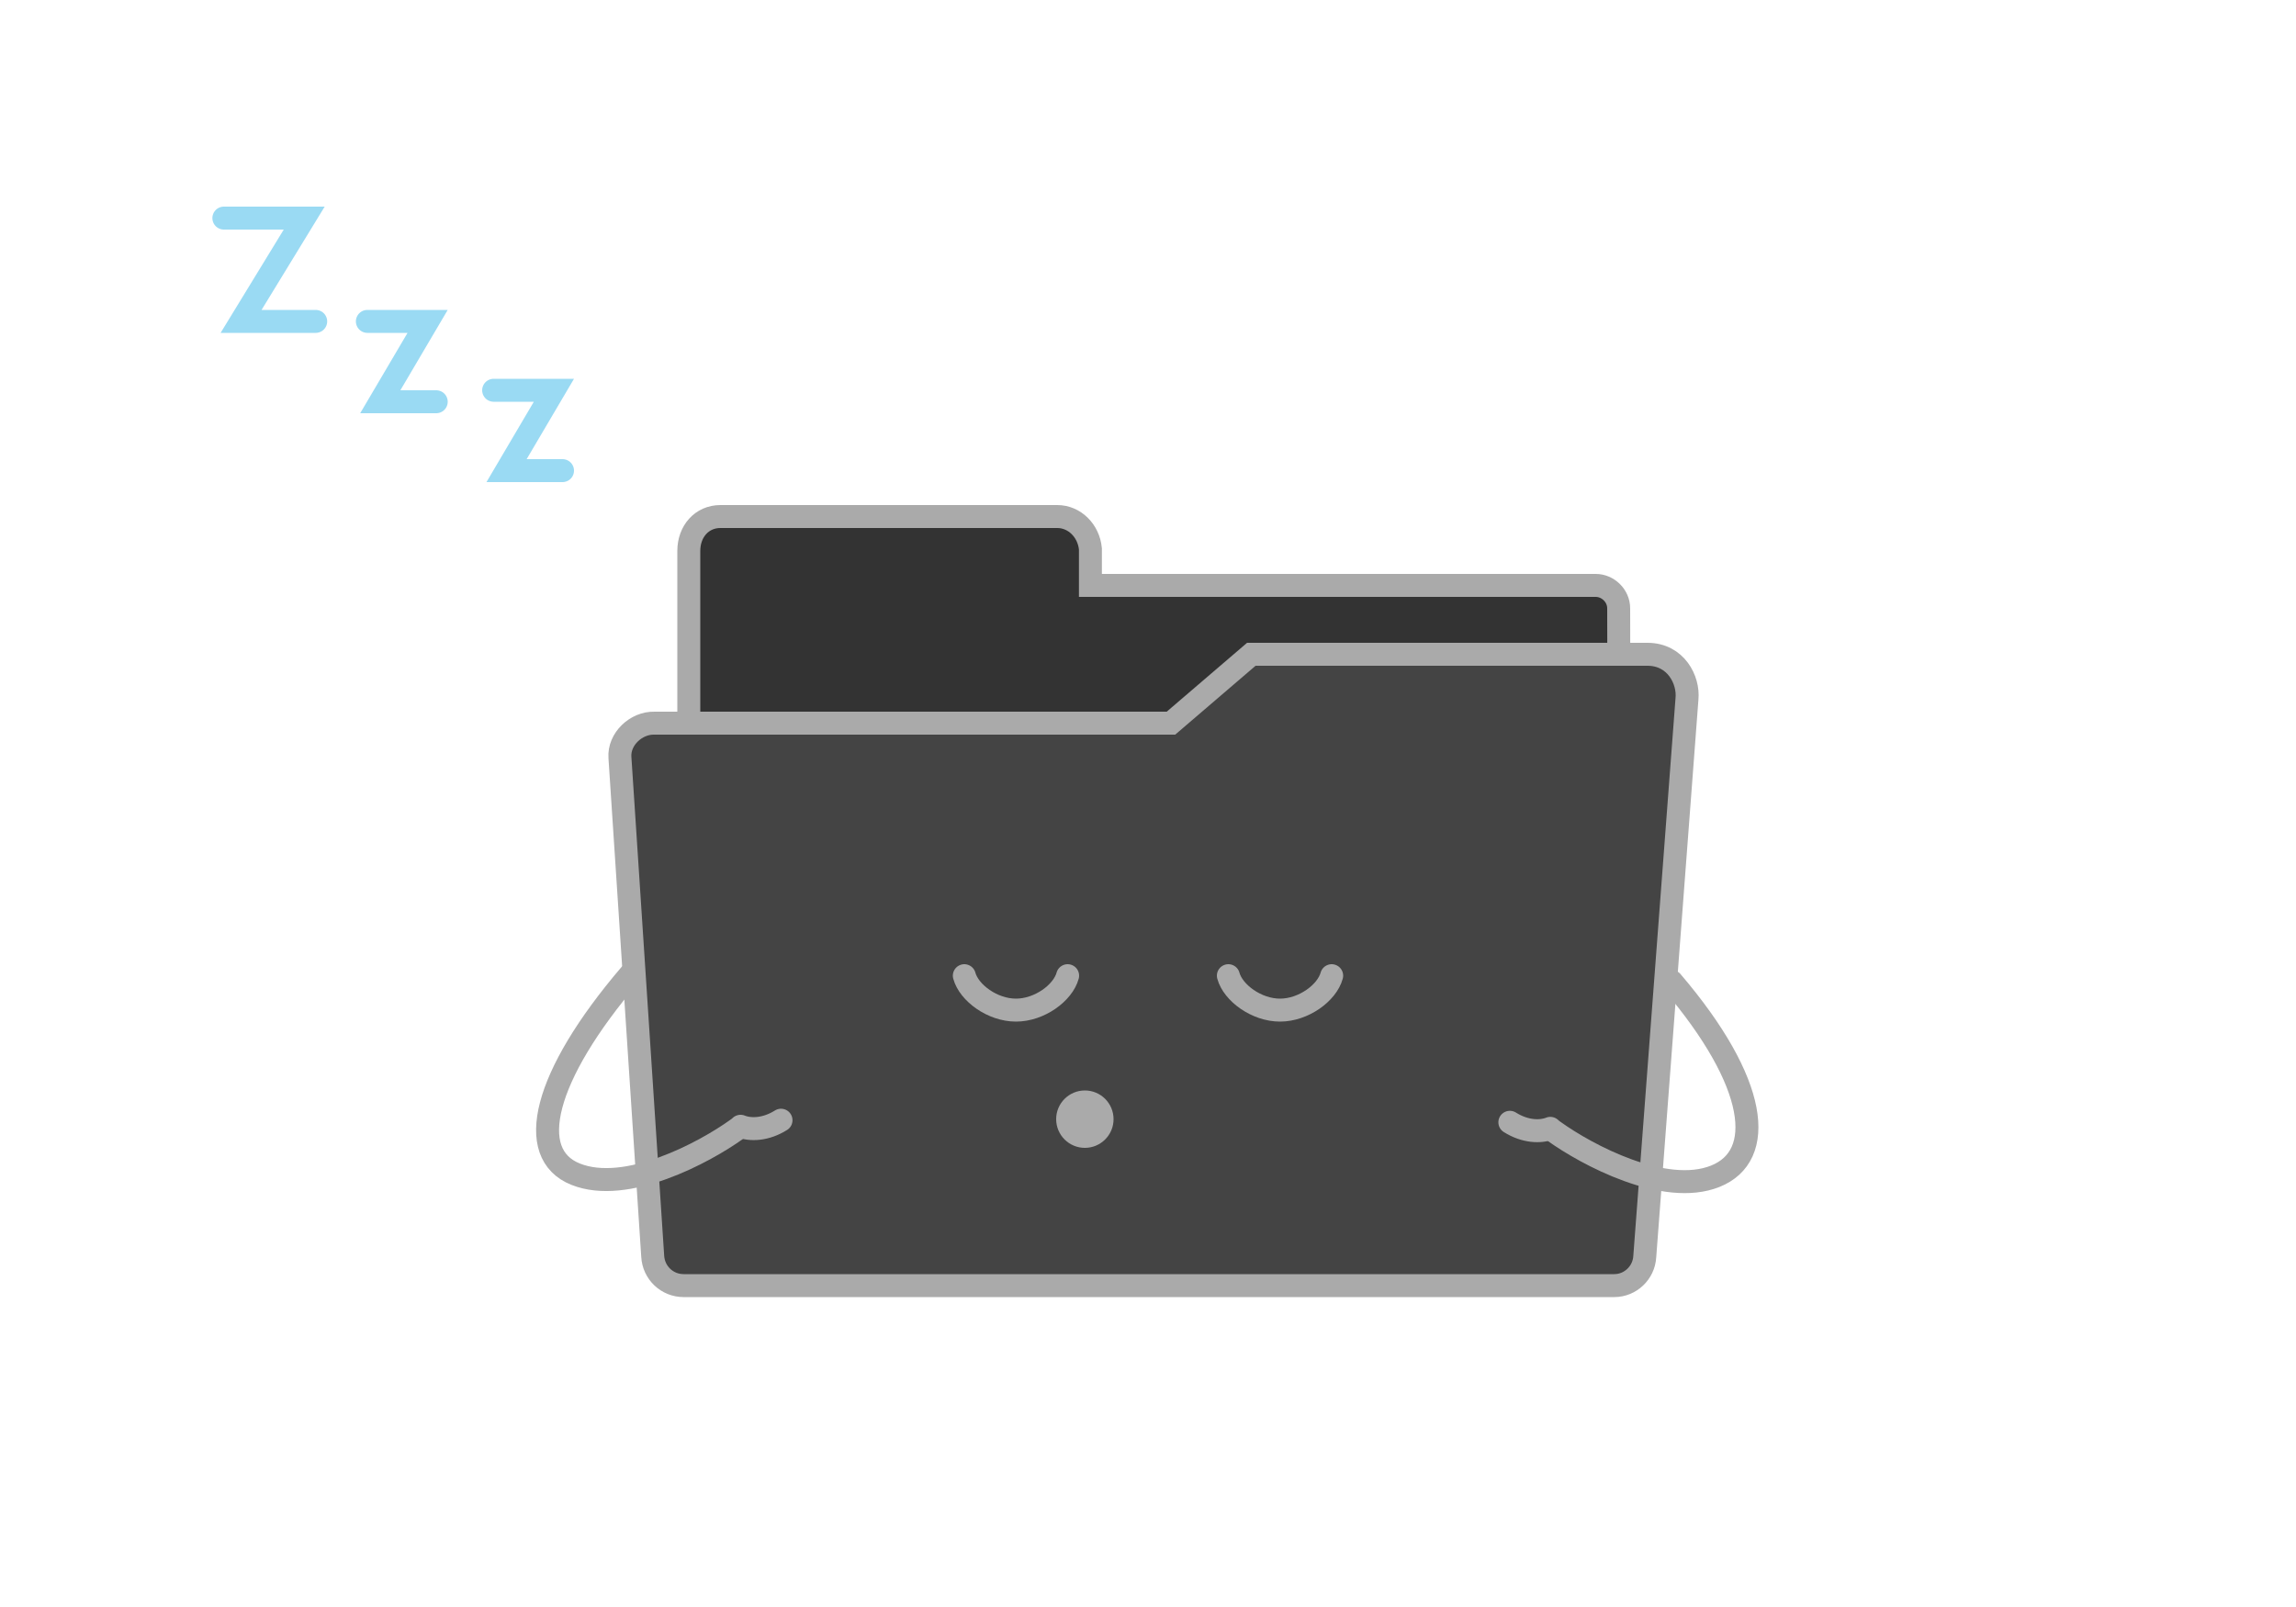
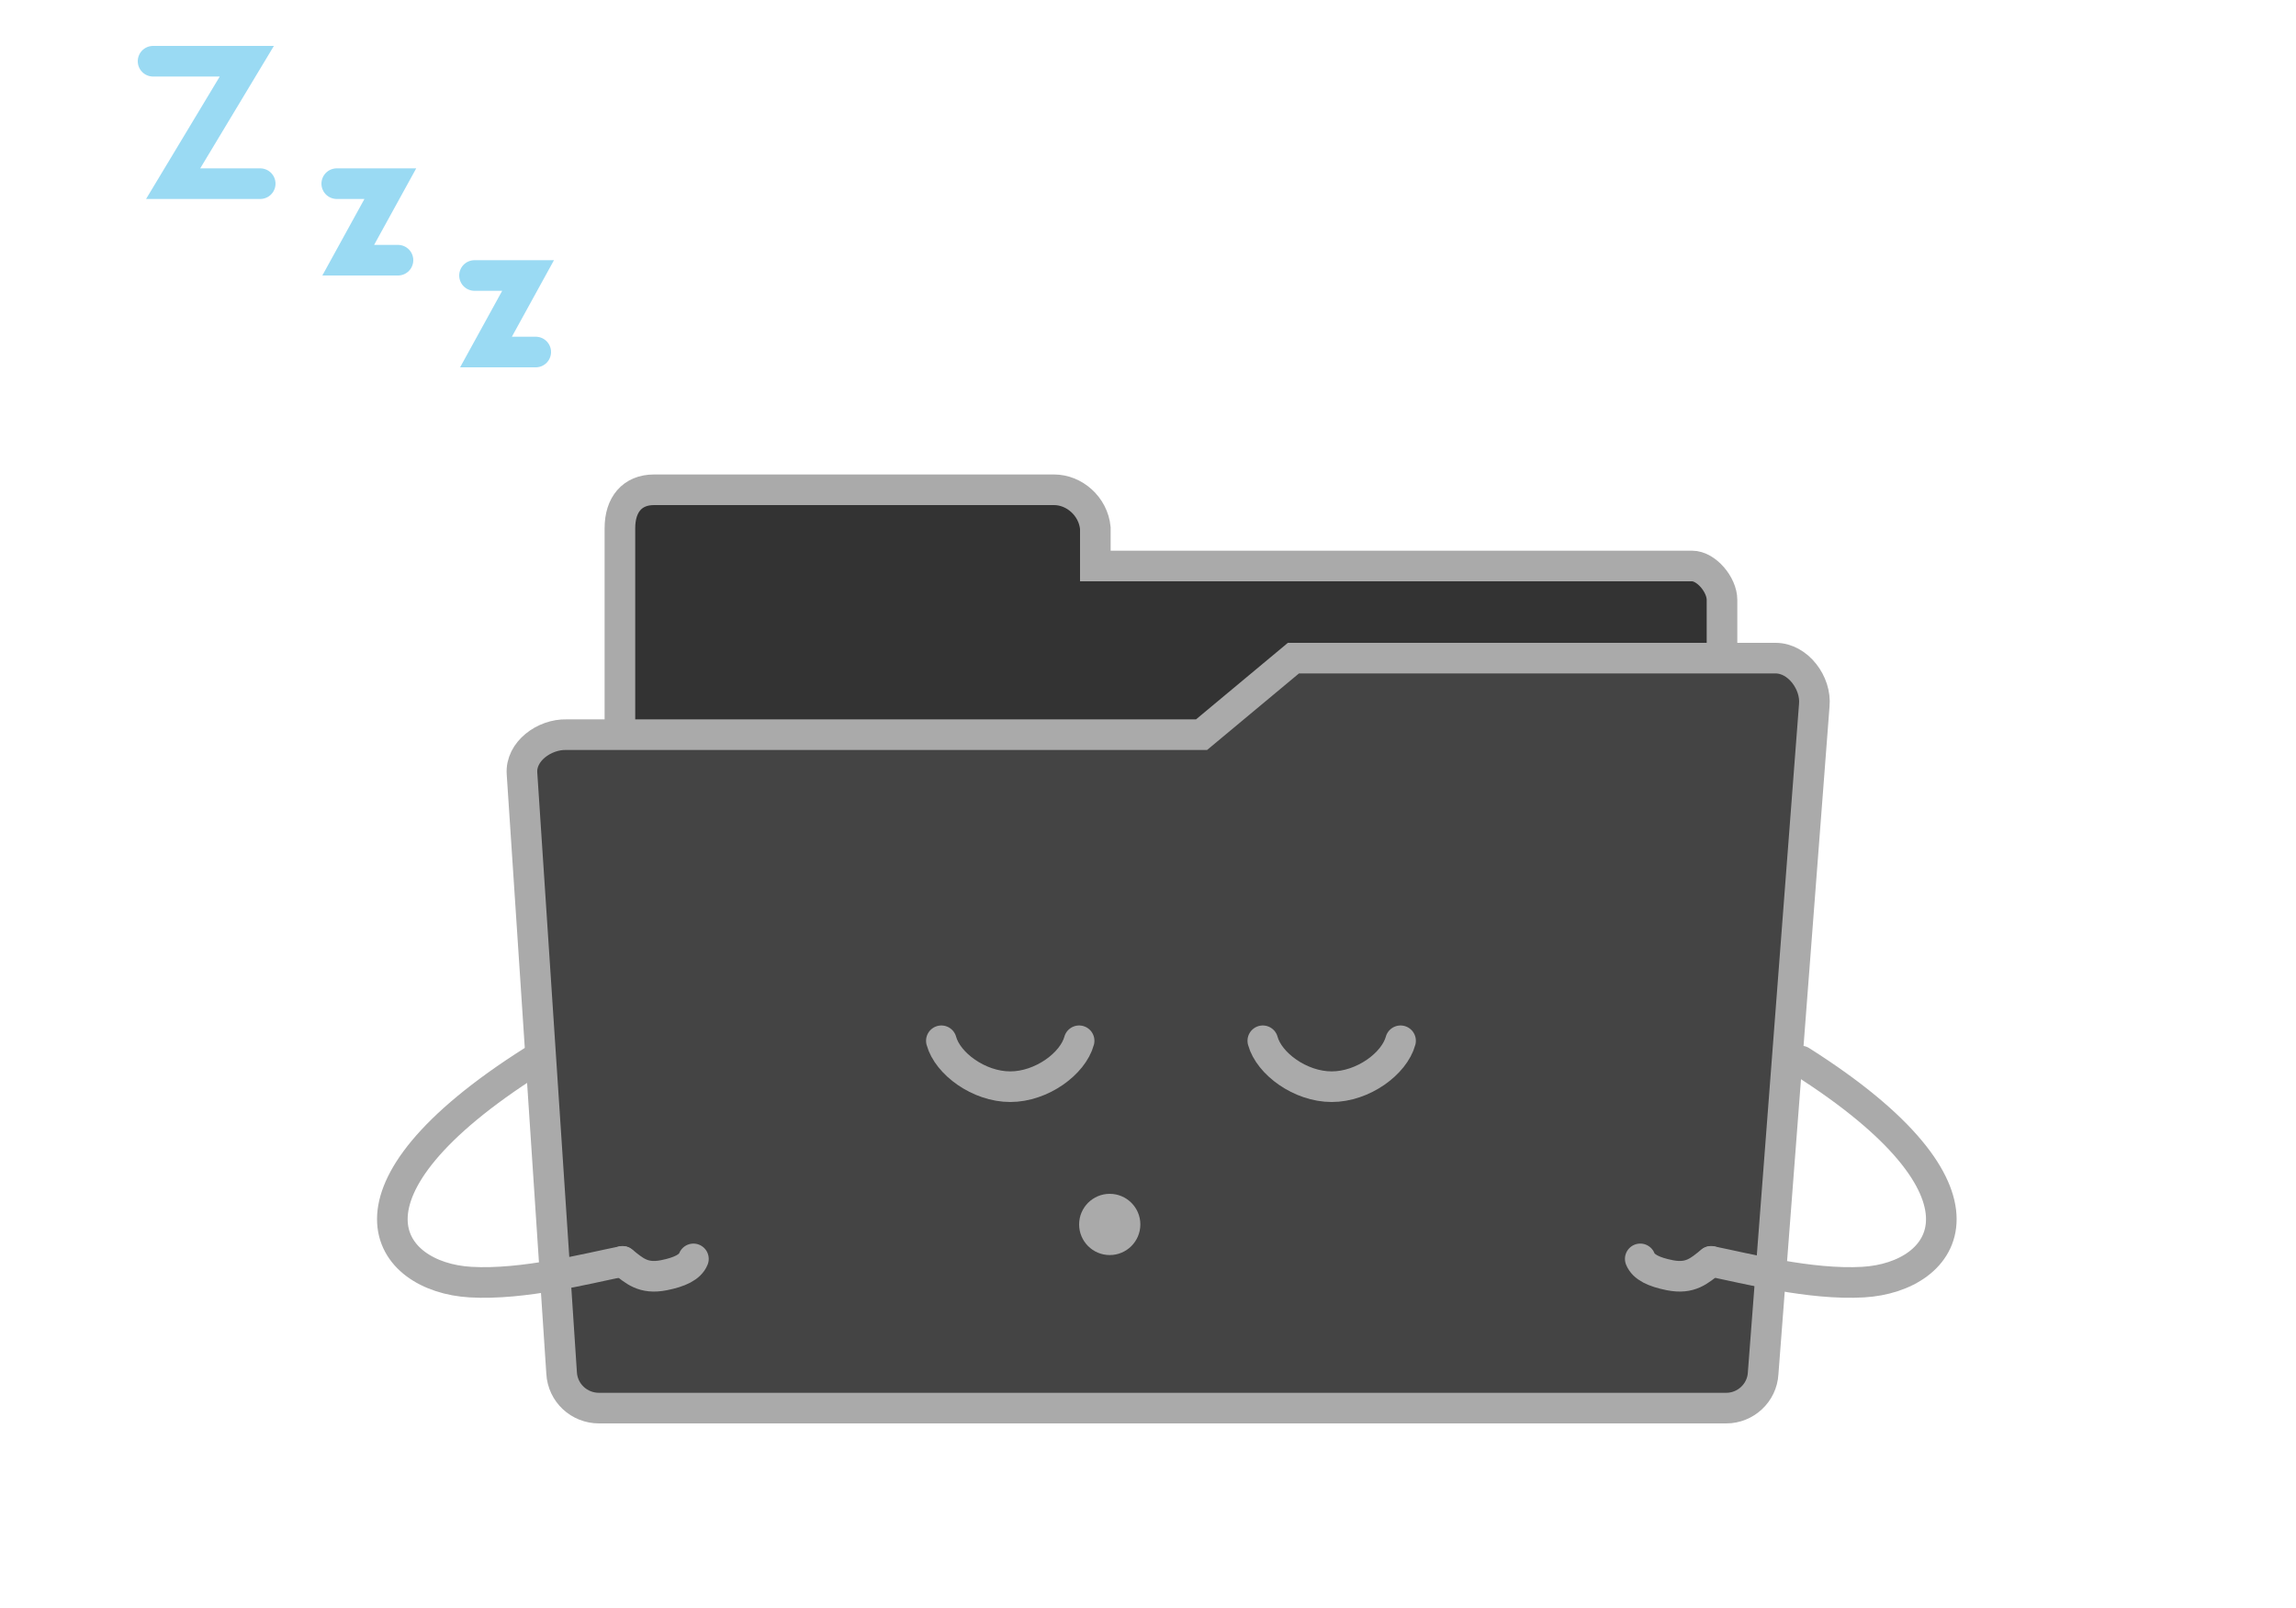
- <svg xmlns="http://www.w3.org/2000/svg" width="200" height="140" viewBox="0 0 200 140" fill="none">
-   <path d="M141.1 104.163H60V48C60 46.291 61.138 45 62.752 45H92.095C93.596 45 94.834 46.232 94.984 47.822V51H139C140.051 51 141 51.887 141 53L141.1 104.163Z" fill="#333333" stroke="#AAAAAA" stroke-width="2" />
-   <path d="M140.622 112H59.545C58.121 112 56.935 110.896 56.856 109.438L54.001 66C53.882 64.384 55.419 62.961 57.001 63H102.001L109.001 57H143.501C146.001 57 147.108 59.258 146.95 60.874L143.272 109.477C143.192 110.896 142.006 112 140.622 112Z" fill="#444444" stroke="#AAAAAA" stroke-width="2" />
-   <path d="M84 85C84.409 86.5 86.454 88 88.5 88C90.546 88 92.591 86.5 93 85" stroke="#AAAAAA" stroke-width="2" stroke-linecap="round" />
-   <path d="M107 85C107.409 86.5 109.455 88 111.5 88C113.545 88 115.591 86.5 116 85" stroke="#AAAAAA" stroke-width="2" stroke-linecap="round" />
-   <circle cx="94.5" cy="97.5" r="2.5" fill="#AAAAAA" />
-   <path d="M19.5 19H26.5L21 28H27.5" stroke="#9ADAF3" stroke-width="2" stroke-linecap="round" />
-   <path d="M32 28H37.25L33.125 35H38" stroke="#9ADAF3" stroke-width="2" stroke-linecap="round" />
-   <path d="M43 34H48.25L44.125 41H49" stroke="#9ADAF3" stroke-width="2" stroke-linecap="round" />
-   <path d="M54.882 84.914C47.308 93.788 45.717 100.522 50.137 102.292C54.556 104.061 61.343 100.42 64.185 98.378" stroke="#AAAAAA" stroke-width="2" stroke-linecap="round" />
-   <path d="M64.508 98.119C65.367 98.463 66.706 98.427 68.033 97.592" stroke="#AAAAAA" stroke-width="2" stroke-linecap="round" />
-   <path d="M145.621 85.504C153.196 94.378 153.836 100.703 149.417 102.473C144.998 104.242 138.21 100.601 135.369 98.559" stroke="#AAAAAA" stroke-width="2" stroke-linecap="round" />
-   <path d="M135.045 98.3C134.186 98.644 132.847 98.608 131.52 97.773" stroke="#AAAAAA" stroke-width="2" stroke-linecap="round" />
+ <svg xmlns="http://www.w3.org/2000/svg" width="150" height="105" viewBox="0 0 150 105" fill="none">
+   <path d="M112.5 84H40.5V34.503C40.5 32.987 41.293 32 42.73 32H68.86C70.197 32 71.425 33.09 71.559 34.5V36.979H110.541C111.477 36.979 112.5 38.205 112.5 39.192V84Z" fill="#333333" stroke="#AAAAAA" stroke-width="2" />
+   <path d="M112.78 92H39.133C37.839 92 36.761 91.009 36.69 89.699L34.103 50.545C33.995 49.094 35.563 47.965 37 48H78.499L84.5 43H116C117.473 43 118.672 44.633 118.528 46.085L115.187 89.734C115.115 91.009 114.038 92 112.78 92Z" fill="#444444" stroke="#AAAAAA" stroke-width="2" />
+   <path d="M61.5 68C61.909 69.5 63.955 71 66 71C68.046 71 70.091 69.5 70.5 68" stroke="#AAAAAA" stroke-width="2" stroke-linecap="round" />
+   <path d="M82.5 68C82.909 69.5 84.954 71 87 71C89.046 71 91.091 69.5 91.5 68" stroke="#AAAAAA" stroke-width="2" stroke-linecap="round" />
+   <path d="M117.66 69.323C131.202 77.9 127.213 83.447 121.723 83.768C118.27 83.969 114.049 82.865 111.792 82.413" stroke="#AAAAAA" stroke-width="2" stroke-linecap="round" />
+   <path d="M107.159 82.25C107.375 82.794 108.067 83.114 109.085 83.316C110.446 83.587 111.022 83.02 111.793 82.413" stroke="#AAAAAA" stroke-width="2" stroke-linecap="round" />
+   <path d="M34.801 69.324C21.259 77.9 25.248 83.448 30.738 83.768C34.191 83.97 38.412 82.865 40.669 82.414" stroke="#AAAAAA" stroke-width="2" stroke-linecap="round" />
+   <path d="M45.302 82.251C45.086 82.795 44.394 83.115 43.376 83.317C42.014 83.587 41.439 83.02 40.668 82.414" stroke="#AAAAAA" stroke-width="2" stroke-linecap="round" />
+   <circle cx="72.5" cy="80" r="2" fill="#AAAAAA" />
+   <path d="M10 4H16.125L11.312 12H17" stroke="#9ADAF3" stroke-width="2" stroke-linecap="round" />
+   <path d="M22 12H25.5L22.75 17H26" stroke="#9ADAF3" stroke-width="2" stroke-linecap="round" />
+   <path d="M31 18H34.5L31.75 23H35" stroke="#9ADAF3" stroke-width="2" stroke-linecap="round" />
</svg>
